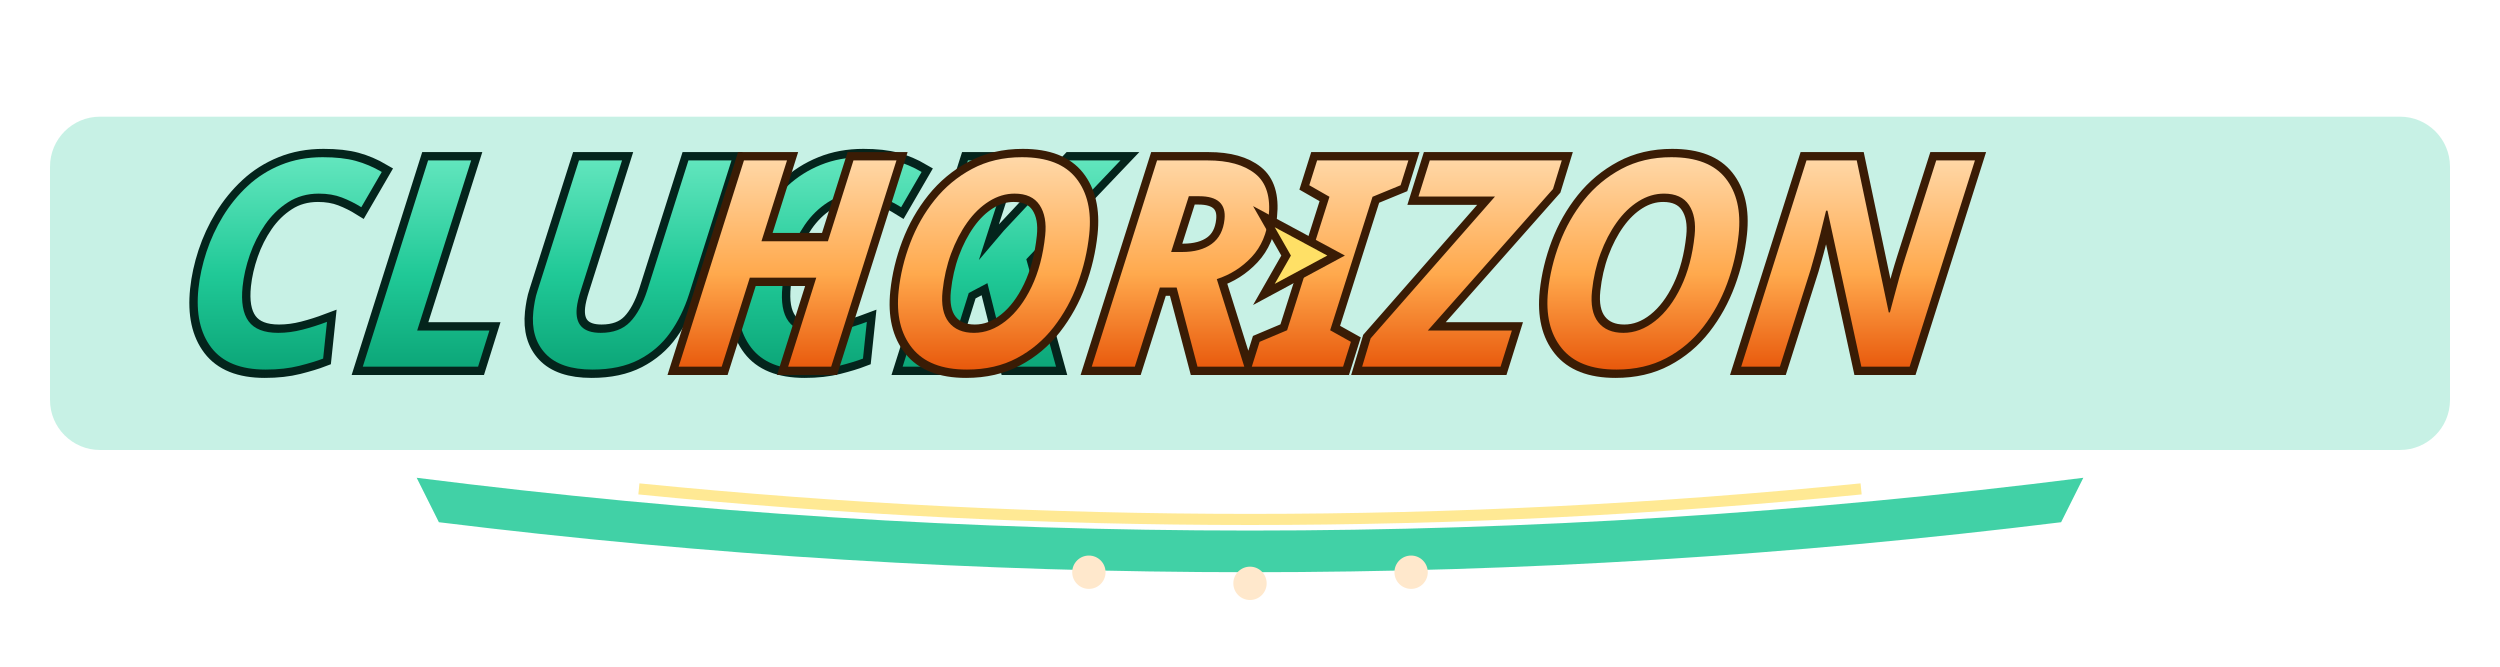
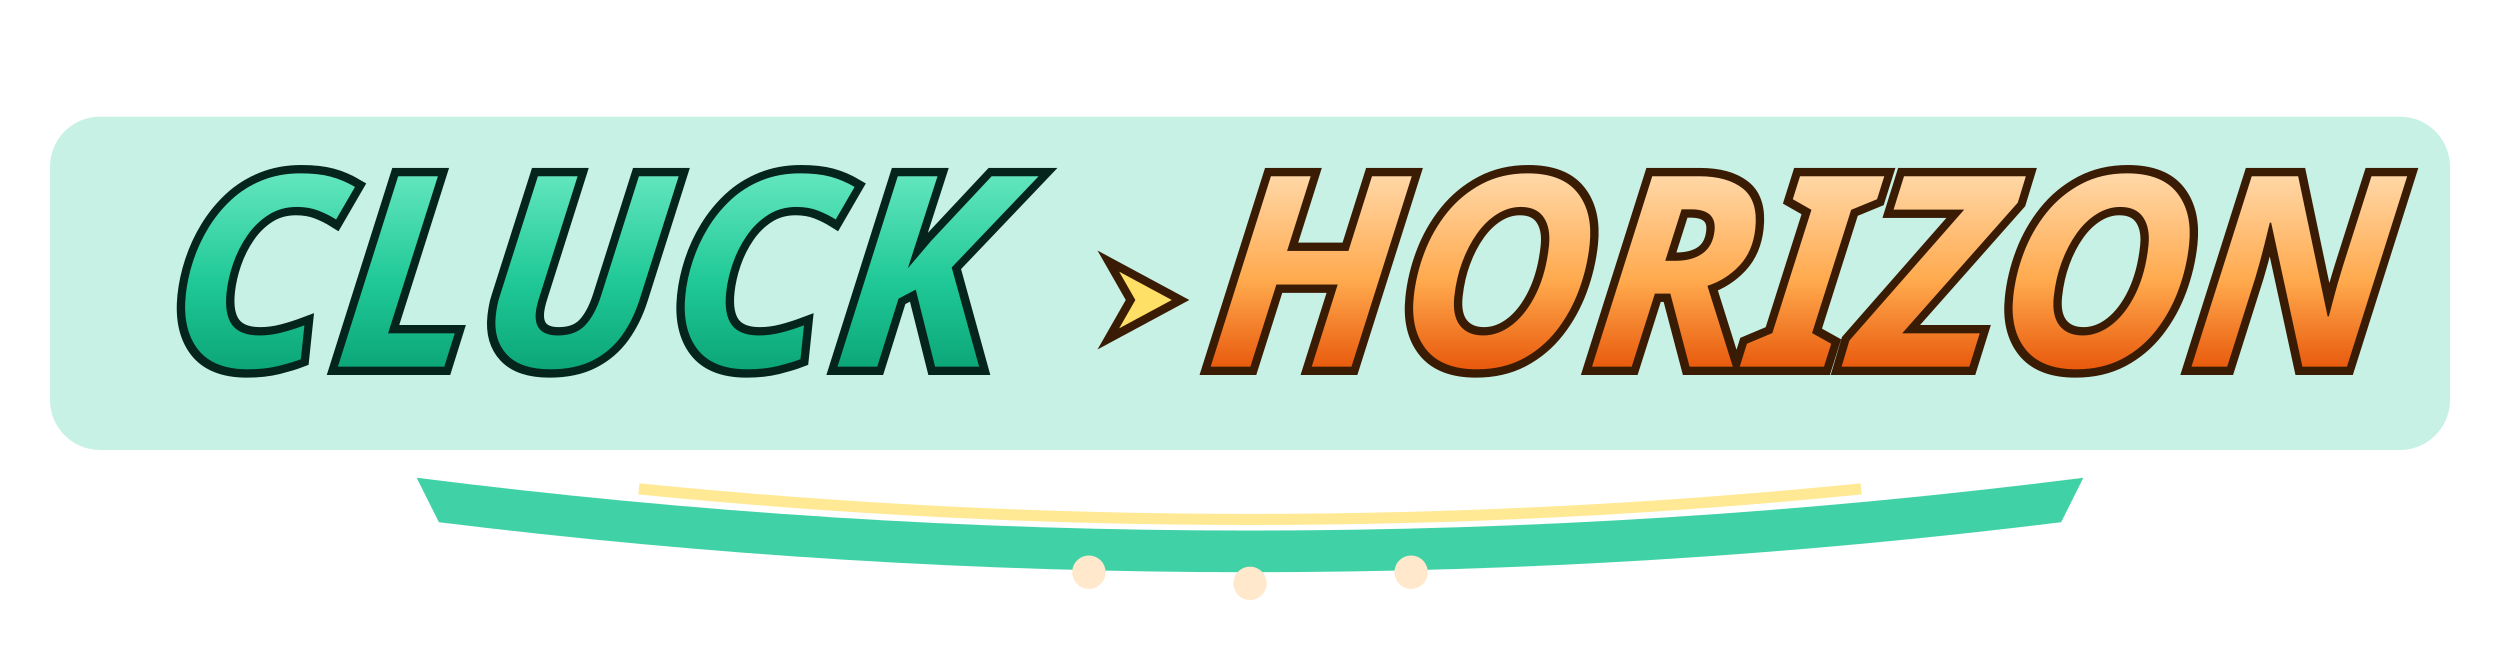
<svg xmlns="http://www.w3.org/2000/svg" viewBox="0 0 900 240" width="900" height="240">
  <defs>
    <linearGradient id="tealFill" x1="0" y1="0" x2="0" y2="1">
      <stop offset="0" stop-color="#63e6be" />
      <stop offset="0.55" stop-color="#20c997" />
      <stop offset="1" stop-color="#0ca678" />
    </linearGradient>
    <linearGradient id="orgFill" x1="0" y1="0" x2="0" y2="1">
      <stop offset="0" stop-color="#ffd8a8" />
      <stop offset="0.55" stop-color="#ffa94d" />
      <stop offset="1" stop-color="#e8590c" />
    </linearGradient>
  </defs>
  <g opacity="0.25">
    <rect x="18" y="42" width="864" height="120" rx="18" fill="#20c997" />
  </g>
  <g font-family="'Arial Black',sans-serif" font-weight="900" font-style="italic" text-anchor="middle">
-     <text x="238" y="132" font-size="104" letter-spacing="2" fill="url(#tealFill)" stroke="#04241c" stroke-width="6" paint-order="stroke" transform="skewX(-6)">CLUCK</text>
-     <text x="486" y="132" font-size="104" letter-spacing="0" fill="url(#orgFill)" stroke="#3a1c05" stroke-width="6" paint-order="stroke" transform="skewX(-6)">HORIZON</text>
+     <text x="222" y="132" font-size="96" textLength="320" lengthAdjust="spacingAndGlyphs" letter-spacing="2" fill="url(#tealFill)" stroke="#04241c" stroke-width="6" paint-order="stroke" transform="skewX(-6)">CLUCK</text>
+     <text x="660" y="132" font-size="96" textLength="450" lengthAdjust="spacingAndGlyphs" letter-spacing="0" fill="url(#orgFill)" stroke="#3a1c05" stroke-width="6" paint-order="stroke" transform="skewX(-6)">HORIZON</text>
  </g>
-   <g transform="translate(455 78)">
+   <g transform="translate(399 94)">
    <polygon points="0,0 26,14 0,28 8,14" fill="#ffe066" stroke="#3a1c05" stroke-width="3" />
  </g>
  <path d="M150 172 Q 450 210 750 172 L 742 188 Q 450 224 158 188 Z" fill="#20c997" opacity="0.85" />
  <path d="M230 176 Q 450 198 670 176" fill="none" stroke="#ffe066" stroke-width="4" opacity="0.7" />
  <g fill="#ffe8cc">
    <circle cx="392" cy="206" r="6" />
    <circle cx="450" cy="210" r="6" />
    <circle cx="508" cy="206" r="6" />
  </g>
</svg>
